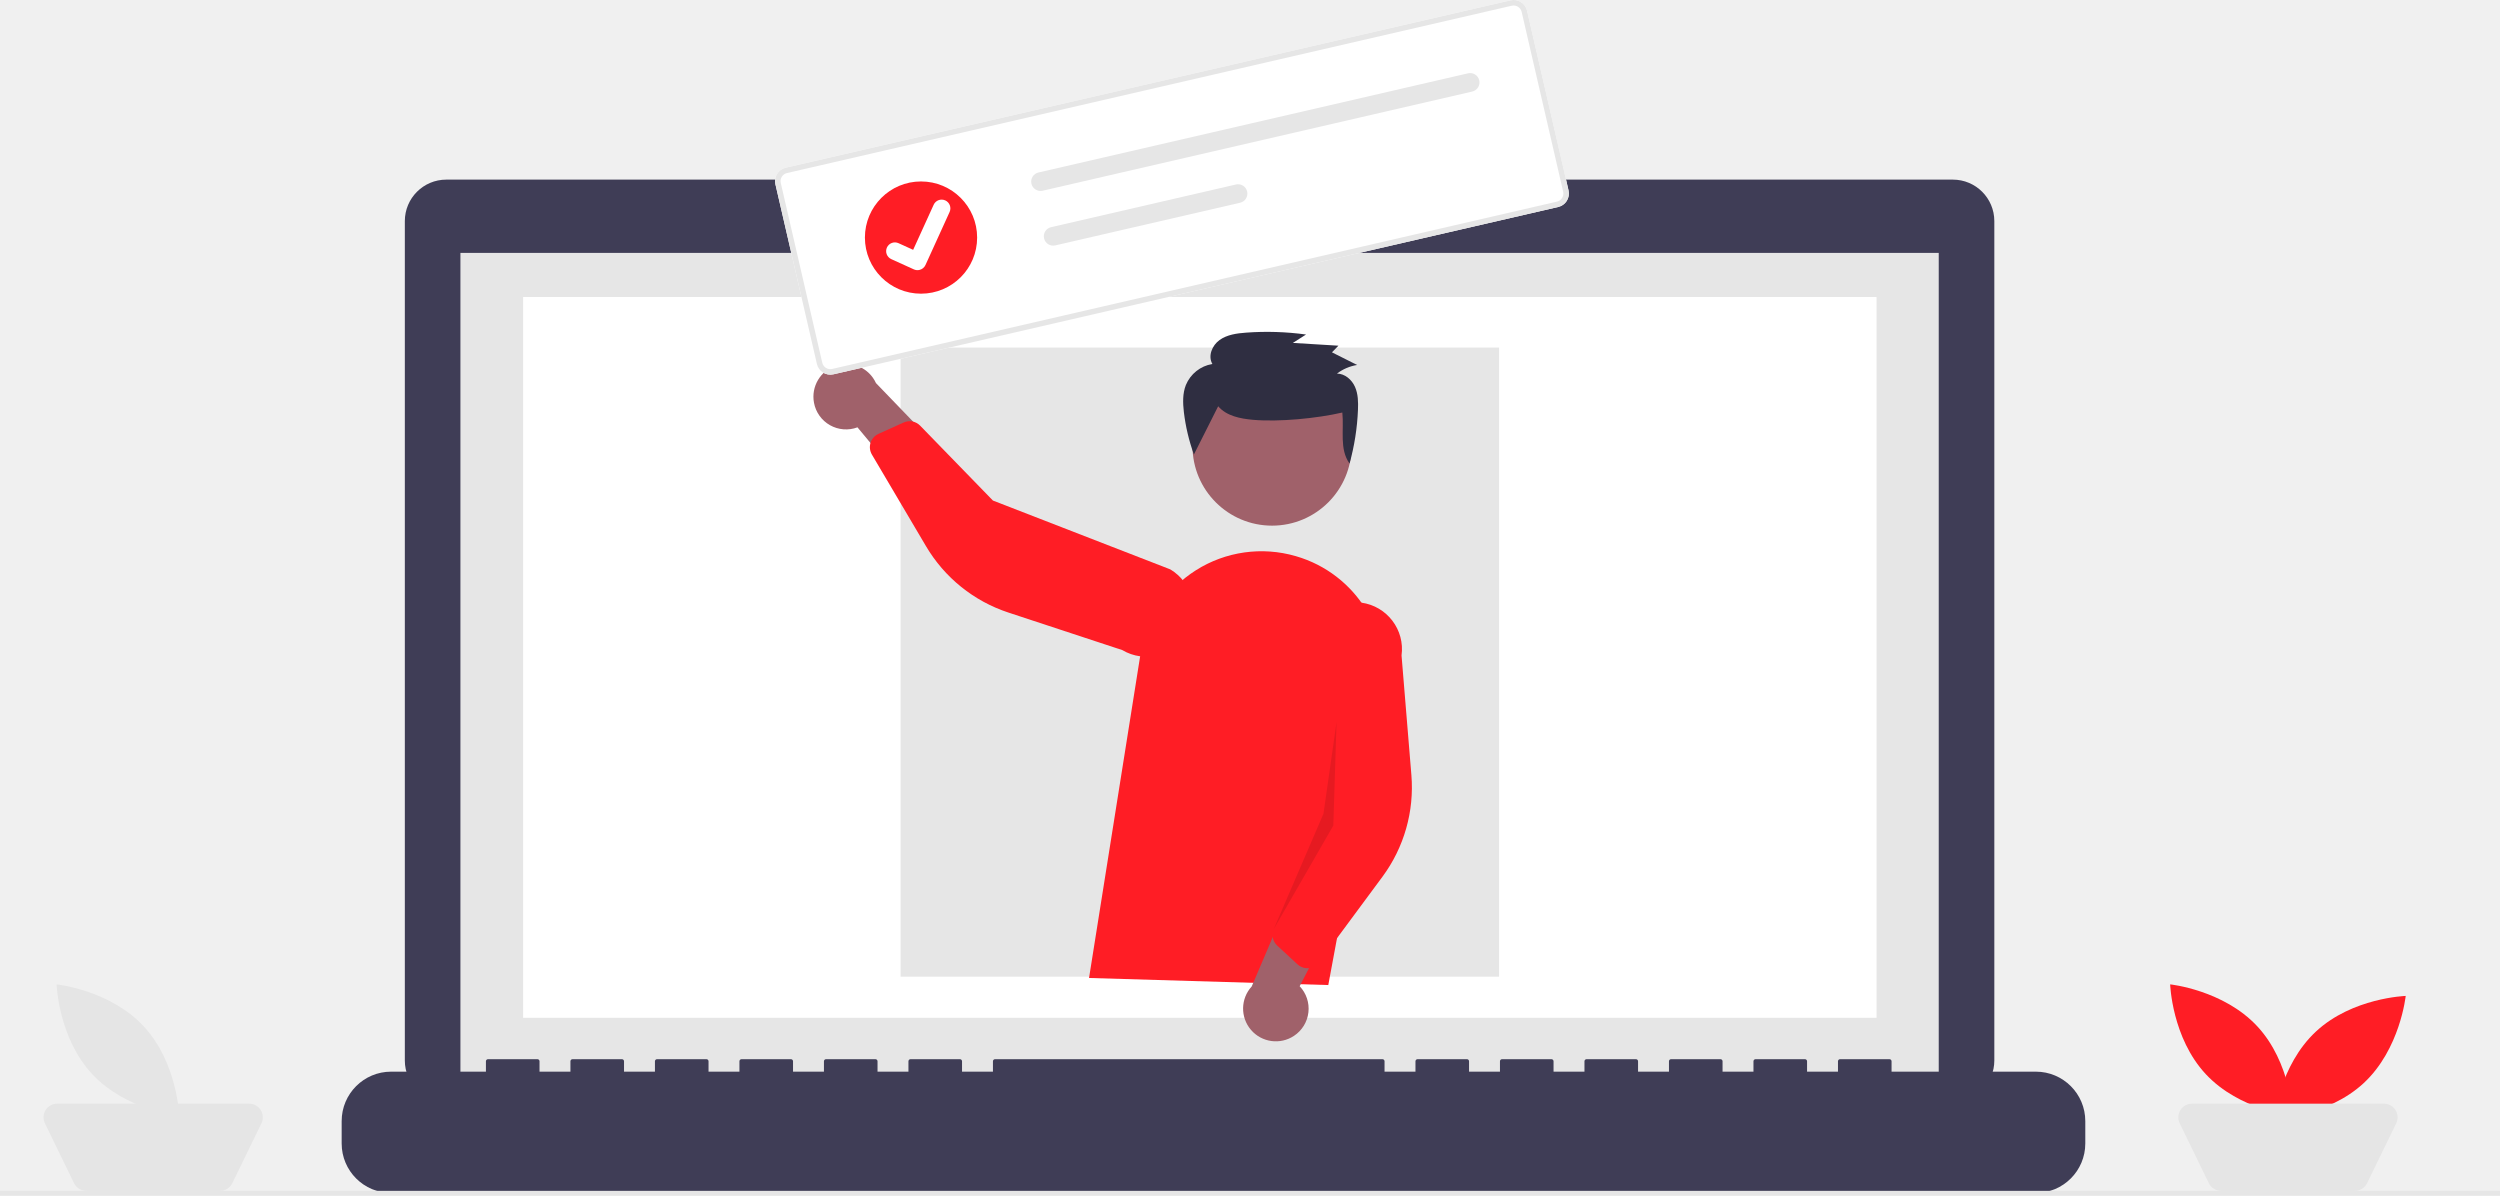
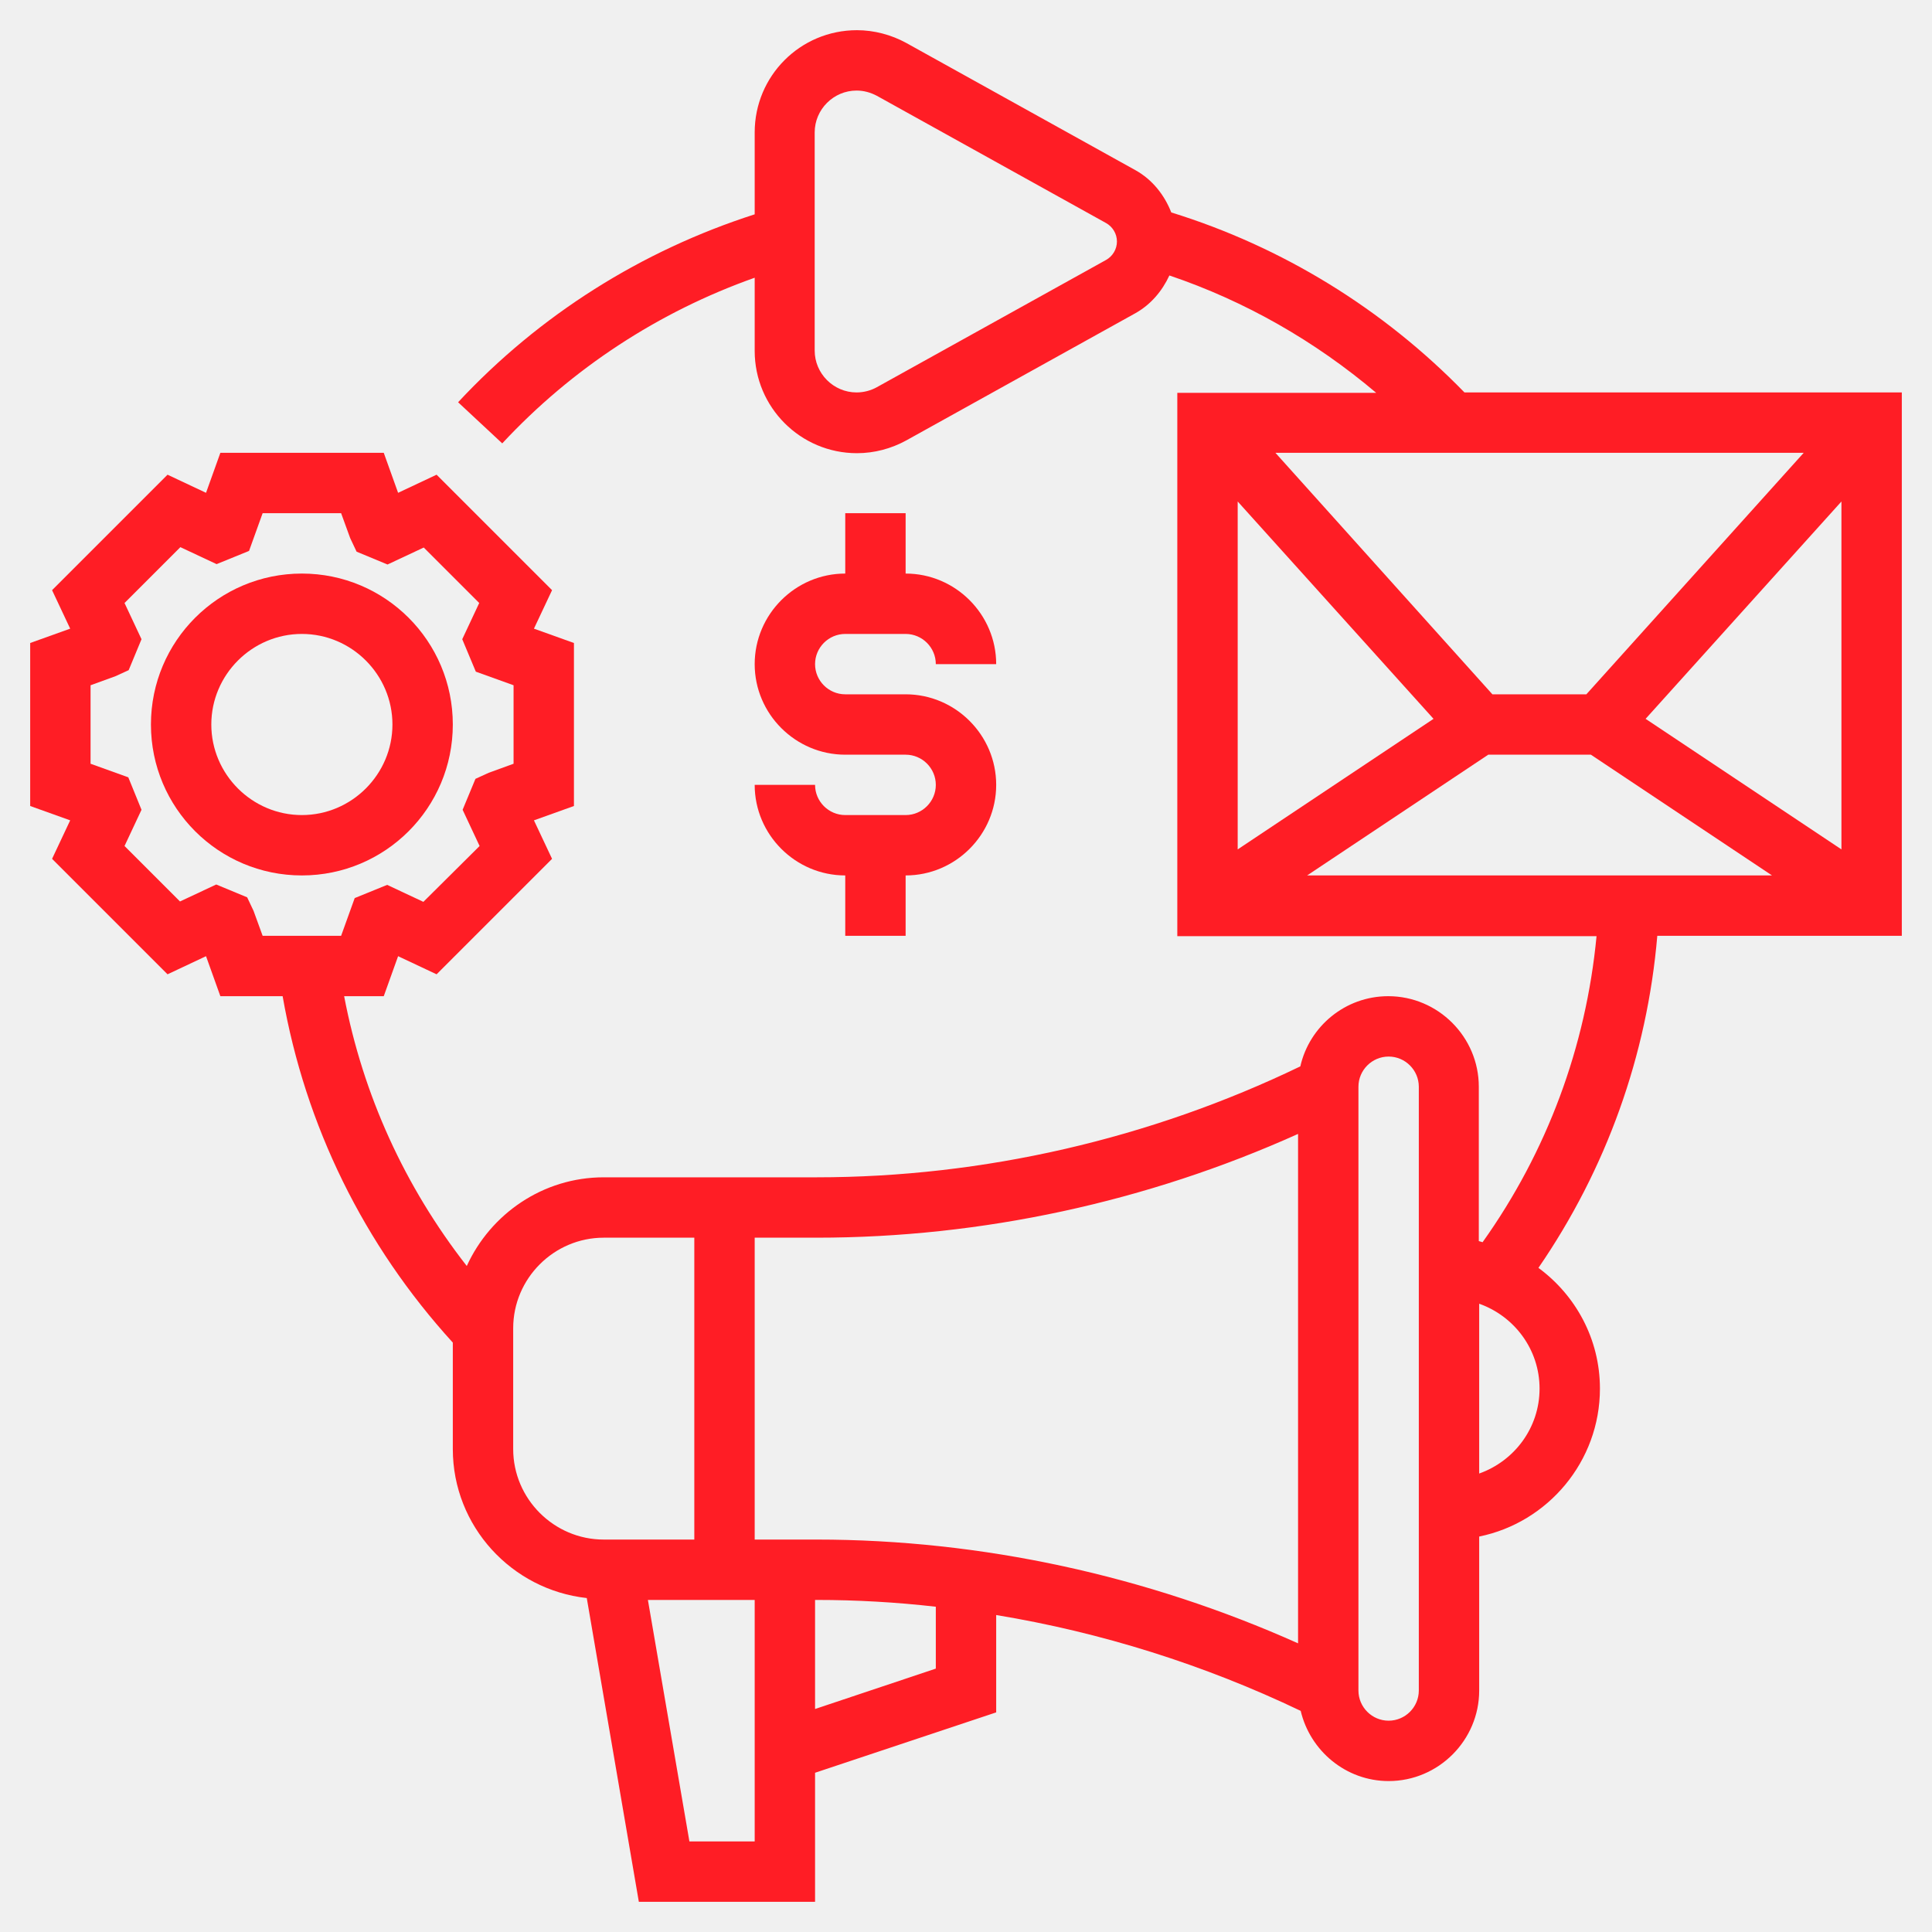
- <svg xmlns="http://www.w3.org/2000/svg" id="a2e620a1-ac76-48f9-b1a7-7c9a2eef61f8" data-name="Layer 1" width="1061" height="507.397" viewBox="0 0 1061 507.397">
-   <path id="f8c762bc-b7e7-4c8e-b73e-f411c620c2bd" data-name="Path 765" d="M898.293,272.533H638.123v-5.362H520.152v5.362H258.91a17.6,17.6,0,0,0-17.6,17.6h0v356.25a17.6,17.6,0,0,0,17.6,17.6H898.293a17.6,17.6,0,0,0,17.6-17.6v-356.252A17.6,17.6,0,0,0,898.293,272.533Z" transform="translate(-69.5 -196.3014)" fill="#3f3d56" />
-   <rect id="febd0196-f53d-4e2b-8506-d3dc9ab4b723" data-name="Rectangle 125" x="195.406" y="107.332" width="627.391" height="353.913" fill="#e6e6e6" />
-   <rect id="a687e43e-dc25-402c-aff7-aaf80cd82cec" data-name="Rectangle 130" x="222.013" y="126.048" width="574.391" height="305.913" fill="#fff" />
-   <circle id="fb392c0f-c18b-4dca-9f8d-a13ba02e8cd8" data-name="Ellipse 120" cx="508.565" cy="91.246" r="6.435" fill="#ff1d25" />
-   <path id="a3b325e1-b438-4eea-a78d-99975bd1014d" data-name="Path 766" d="M933.507,651.112H872.278v-4.412a.875.875,0,0,0-.875-.875H850.41a.875.875,0,0,0-.875.875h0v4.412h-13.12v-4.412a.875.875,0,0,0-.875-.875H814.547a.875.875,0,0,0-.875.875h0v4.412h-13.12v-4.412a.875.875,0,0,0-.875-.875H778.684a.875.875,0,0,0-.875.875h0v4.412h-13.12v-4.412a.875.875,0,0,0-.875-.875H742.822a.875.875,0,0,0-.875.875h0v4.412H728.826v-4.412a.875.875,0,0,0-.875-.875H706.959a.875.875,0,0,0-.875.875h0v4.412H692.963v-4.412a.875.875,0,0,0-.875-.875H671.1a.875.875,0,0,0-.875.875h0v4.412H657.1v-4.412a.875.875,0,0,0-.875-.875H491.781a.875.875,0,0,0-.875.875h0v4.412h-13.12v-4.412a.875.875,0,0,0-.875-.875H455.918a.875.875,0,0,0-.875.875h0v4.412h-13.12v-4.412a.875.875,0,0,0-.875-.875H420.056a.875.875,0,0,0-.875.875h0v4.412H406.06v-4.412a.875.875,0,0,0-.875-.875H384.193a.875.875,0,0,0-.875.875h0v4.412H370.2v-4.412a.875.875,0,0,0-.875-.875H348.33a.875.875,0,0,0-.875.875h0v4.412h-13.12v-4.412a.875.875,0,0,0-.875-.875H312.467a.875.875,0,0,0-.875.875h0v4.412h-13.12v-4.412a.875.875,0,0,0-.875-.875H276.6a.875.875,0,0,0-.875.875h0v4.412H235.493a20.993,20.993,0,0,0-20.993,20.993v9.492a20.993,20.993,0,0,0,20.993,20.993H933.507a20.993,20.993,0,0,0,20.993-20.992v-9.492a20.993,20.993,0,0,0-20.993-20.993Z" transform="translate(-69.5 -196.3014)" fill="#3f3d56" />
-   <rect id="e8772b6c-5a9b-4fa1-81c9-662ac65893c6" data-name="Rectangle 126" x="382.209" y="147.504" width="254" height="267" fill="#e6e6e6" />
-   <rect id="a87049f2-d9c9-408d-98dd-ac42069ee321" data-name="Rectangle 128" y="505.397" width="1061" height="2" fill="#e6e6e6" />
-   <path id="b307d008-1640-4a06-af2e-4466e39d32c3" data-name="Path 776" d="M1027.457,631.834c14.376,15.426,15.119,38.1,15.119,38.1s-22.565-2.338-36.941-17.764-15.119-38.1-15.119-38.1S1013.081,616.408,1027.457,631.834Z" transform="translate(-69.5 -196.3014)" fill="#ff1d25" />
-   <path id="e6bb151c-e5ac-48bf-b05a-35e8b71544cc" data-name="Path 777" d="M1072.714,655.913c-15.426,14.376-38.1,15.119-38.1,15.119s2.338-22.565,17.764-36.941,38.1-15.119,38.1-15.119S1088.141,641.537,1072.714,655.913Z" transform="translate(-69.5 -196.3014)" fill="#ff1d25" />
-   <path id="e2659c84-c871-46e0-a841-faed920e56d0" data-name="Path 778" d="M1068.88,701.698h-56.739a5.8,5.8,0,0,1-5.219-3.265l-12.353-25.393a5.8,5.8,0,0,1,5.219-8.342h81.446a5.8,5.8,0,0,1,5.219,8.342l-12.353,25.394a5.8,5.8,0,0,1-5.219,3.265Z" transform="translate(-69.5 -196.3014)" fill="#e5e5e5" />
-   <path id="b4ca1fea-0850-4eee-815e-097d11075e0d" data-name="Path 779" d="M130.457,631.834c14.376,15.426,15.119,38.1,15.119,38.1s-22.565-2.338-36.941-17.764-15.119-38.1-15.119-38.1S116.081,616.408,130.457,631.834Z" transform="translate(-69.5 -196.3014)" fill="#e5e5e5" />
-   <path id="f6595469-42b3-4592-aaf8-acdcc6d1b7a1" data-name="Path 780" d="M162.88,701.698H106.141a5.8,5.8,0,0,1-5.219-3.265l-12.353-25.393a5.8,5.8,0,0,1,5.219-8.342h81.446a5.8,5.8,0,0,1,5.219,8.342L168.1,698.434a5.8,5.8,0,0,1-5.219,3.265Z" transform="translate(-69.5 -196.3014)" fill="#e5e5e5" />
-   <circle id="b9fa2d1d-eaff-4f39-9574-6fdb852a47dd" data-name="Ellipse 127" cx="539.856" cy="189.33" r="33.757" fill="#a0616a" />
-   <path id="a3ede095-a03b-477f-a348-b0bb518c525f" data-name="Path 803" d="M531.686,611.356l21.8-137.237a52.032,52.032,0,0,1,65.979-41.781h0a51.875,51.875,0,0,1,36.561,59.46l-22.8,122.559Z" transform="translate(-69.5 -196.3014)" fill="#ff1d25" />
-   <path id="a14f3686-8e71-4892-a260-94847064fbe5" data-name="Path 804" d="M618.676,635.911a13.821,13.821,0,0,0,2.4-21.056l22.535-43.639-25.378,2.708-17.509,41.026a13.9,13.9,0,0,0,17.951,20.962Z" transform="translate(-69.5 -196.3014)" fill="#a0616a" />
-   <path id="aefe090c-eadc-4acf-b060-d0ae14889076" data-name="Path 805" d="M623.502,607.158a6.193,6.193,0,0,1-3.335-1.582l-8.622-7.967a6.205,6.205,0,0,1-1.5-6.946l17.232-40.845-2.445-80.705a19.924,19.924,0,1,1,39.483,5.386h0l4.18,50.733a63.737,63.737,0,0,1-12.284,43.152l-26.873,36.329a6.191,6.191,0,0,1-4.391,2.479A6.121,6.121,0,0,1,623.502,607.158Z" transform="translate(-69.5 -196.3014)" fill="#ff1d25" />
-   <path id="b24d83c7-6fd4-4d89-b0e2-e143511102b2" data-name="Path 806" d="M414.959,367.24a13.821,13.821,0,0,0,18.453,10.421l31.4,37.766,7.4-24.426-30.952-32.119a13.9,13.9,0,0,0-26.3,8.358Z" transform="translate(-69.5 -196.3014)" fill="#a0616a" />
-   <path id="a479cb15-9c48-424e-90d4-4868fd6ffd90" data-name="Path 807" d="M439.556,382.894a6.194,6.194,0,0,1,2.757-2.454l10.7-4.833a6.205,6.205,0,0,1,6.982,1.327l30.894,31.793,75.272,29.215a19.924,19.924,0,1,1-20.354,34.258h0l-48.347-15.932a63.737,63.737,0,0,1-34.948-28.137l-22.976-38.91a6.192,6.192,0,0,1-.571-5.01,6.126,6.126,0,0,1,.594-1.316Z" transform="translate(-69.5 -196.3014)" fill="#ff1d25" />
-   <path id="fbb91ec3-afe3-4815-be57-4aca5997223d" data-name="Path 808" d="M636.737,502.685l-1.374,43.981-25.319,44,21.141-49.03Z" transform="translate(-69.5 -196.3014)" opacity="0.1" style="isolation:isolate" />
-   <path id="b3c0f84b-28f9-45ec-afed-9c3bdf0aec76" data-name="Path 696" d="M586.495,368.712c3.482,4.121,9.374,5.283,14.81,5.76,11.039.968,27.091-.6,37.879-3.093.77,7.463-1.329,15.509,3.066,21.648a100.499,100.499,0,0,0,3.571-22.783c.133-3.3.081-6.724-1.262-9.758s-4.272-5.609-7.645-5.636a19.161,19.161,0,0,1,8.547-3.654l-10.68-5.367,2.743-2.816-19.336-1.183,5.6-3.558a121.439,121.439,0,0,0-25.441-.8c-3.94.29-8.06.845-11.252,3.128s-5.037,6.82-3.055,10.172a14.77,14.77,0,0,0-11.256,8.931c-1.423,3.608-1.293,7.616-.854,11.461a81.234,81.234,0,0,0,4.26,18.02" transform="translate(-69.5 -196.3014)" fill="#2f2e41" />
-   <path id="a138b9cb-cdfc-4f68-9e32-04b91bb430b4" data-name="Path 138" d="M730.805,284.145,423.207,355.16a5.853,5.853,0,0,1-7.011-4.381L398.58,274.477a5.853,5.853,0,0,1,4.381-7.011l307.598-71.015a5.853,5.853,0,0,1,7.011,4.381l17.616,76.302A5.853,5.853,0,0,1,730.805,284.145Z" transform="translate(-69.5 -196.3014)" fill="#fff" />
-   <path id="ae469d8c-20b4-445b-a76f-3c35ff3d2f47" data-name="Path 138" d="M730.805,284.145,423.207,355.16a5.853,5.853,0,0,1-7.011-4.381L398.58,274.477a5.853,5.853,0,0,1,4.381-7.011l307.598-71.015a5.853,5.853,0,0,1,7.011,4.381l17.616,76.302A5.853,5.853,0,0,1,730.805,284.145ZM403.487,269.745a3.512,3.512,0,0,0-2.629,4.207l17.616,76.302a3.511,3.511,0,0,0,4.207,2.629L730.279,281.868a3.511,3.511,0,0,0,2.629-4.207l-17.616-76.303a3.511,3.511,0,0,0-4.207-2.629Z" transform="translate(-69.5 -196.3014)" fill="#e6e6e6" />
-   <path id="b1e356c5-36d3-4e1f-8361-52645d018384" data-name="Path 139" d="M510.221,269.509a3.969,3.969,0,1,0,1.772,7.738l.013-.003,182.312-42.09a3.969,3.969,0,0,0-1.786-7.735Z" transform="translate(-69.5 -196.3014)" fill="#e6e6e6" />
-   <path id="f47b3ab2-4a63-40b6-b578-ee0e1882dc1b" data-name="Path 140" d="M515.578,292.713a3.969,3.969,0,1,0,1.772,7.738l.013-.003,78.449-18.111a3.969,3.969,0,0,0-1.772-7.738l-.013.003Z" transform="translate(-69.5 -196.3014)" fill="#e6e6e6" />
-   <g id="ebccd953-b296-4a3a-b6cb-ab9b47d83c6a" data-name="Group 45">
-     <circle id="f502afc0-c552-46f8-b839-9472032a2f9d" data-name="Ellipse 18" cx="390.881" cy="100.823" r="23.814" fill="#ff1d25" />
-     <path id="e70683fc-6315-4eed-926a-207d48de8bbe" data-name="Path 395" d="M459.711,310.862a3.689,3.689,0,0,1-2.328-.22l-.046-.02-9.582-4.35a3.716,3.716,0,1,1,3.077-6.766l6.209,2.827,8.711-19.14a3.713,3.713,0,0,1,4.917-1.841h0l-.052.125.055-.126a3.717,3.717,0,0,1,1.84,4.918l-10.245,22.516a3.715,3.715,0,0,1-2.553,2.075Z" transform="translate(-69.5 -196.3014)" fill="#fff" />
+ <svg xmlns="http://www.w3.org/2000/svg" version="1.1" id="Layer_5" x="0px" y="0px" viewBox="0 0 512 512" style="enable-background:new 0 0 512 512;" xml:space="preserve">
+   <style type="text/css">
+ 	.st0{fill:#ff1d25;}
+ </style>
+   <g>
+     <path class="st0" d="M120,192c0-22.1-17.9-40-40-40s-40,17.9-40,40s17.9,40,40,40S120,214.1,120,192z M80,216   c-13.2,0-24-10.8-24-24s10.8-24,24-24s24,10.8,24,24S93.2,216,80,216z" />
+     <path class="st0" d="M504,248V104H388.1c-21.6-22.2-48.3-38.6-77.7-47.7c-1.8-4.6-5-8.7-9.5-11.2l-60.7-33.7   c-4-2.2-8.6-3.4-13.1-3.4C212.1,8,200,20.1,200,35.1v21.7c-29.9,9.6-57,26.6-78.6,49.8l11.7,10.9c18.5-19.9,41.5-34.9,66.9-43.9   v19.4c0,14.9,12.1,27.1,27.1,27.1c4.6,0,9.1-1.2,13.1-3.4l60.7-33.7c4.1-2.3,7.1-5.9,9-10c20.1,6.8,38.6,17.4,54.8,31.1H312v144   h111.1c-2.8,29.3-13.1,57.1-30.2,81.1c-0.3-0.1-0.6-0.2-1-0.3V288c0-13.2-10.8-24-24-24c-11.4,0-20.9,8-23.3,18.6   c-39.8,19.2-84,29.4-128.2,29.4H160c-16.1,0-30,9.7-36.3,23.5c-16.4-21-27.5-45.3-32.5-71.5h10.5l3.8-10.6l10.2,4.8l30.6-30.6   l-4.8-10.2l10.6-3.8v-43.2l-10.6-3.8l4.8-10.2l-30.6-30.6l-10.2,4.8l-3.8-10.6H58.4l-3.8,10.6l-10.2-4.8l-30.6,30.6l4.8,10.2   L8,170.4v43.2l10.6,3.8l-4.8,10.2l30.6,30.6l10.2-4.8l3.8,10.6h16.5c6,34.3,21.5,65.9,45.1,91.8V384c0,20.5,15.6,37.3,35.5,39.5   l13.8,80.5H216v-34.2l48-16V428c27.9,4.6,55.2,13.2,80.7,25.4c2.5,10.6,12,18.6,23.3,18.6c13.2,0,24-10.8,24-24v-40.8   c18.2-3.7,32-19.9,32-39.2c0-13.2-6.5-24.8-16.3-32c18-26.2,28.8-56.3,31.5-88L504,248z M293.1,68.9l-60.7,33.7   c-1.6,0.9-3.5,1.4-5.4,1.4c-6.1,0-11.1-5-11.1-11.1V35.1c0-6.1,5-11.1,11.1-11.1c1.9,0,3.7,0.5,5.4,1.4l60.7,33.7   c1.8,1,2.9,2.9,2.9,4.9S294.9,67.9,293.1,68.9z M67.2,241.4l-1.7-3.6l-8.2-3.4l-9.6,4.5l-14.7-14.7l4.5-9.6L34,206l-10-3.6v-20.8   l6.6-2.4l3.5-1.6l3.4-8.2l-4.5-9.6L47.8,145l9.6,4.5L66,146l3.6-10h20.8l2.4,6.6l1.7,3.6l8.2,3.4l9.6-4.5l14.7,14.7l-4.5,9.6   l3.6,8.6l10,3.6v20.8l-6.6,2.4l-3.5,1.6l-3.4,8.2l4.5,9.6L112.2,239l-9.6-4.5L94,238l-3.6,10H69.6L67.2,241.4z M344,300.5v135   c-40-17.9-83.8-27.5-127.6-27.5H200v-80h16.4C260.2,328,304,318.5,344,300.5z M136,384v-32c0-13.2,10.8-24,24-24h24v80h-24   C146.8,408,136,397.2,136,384z M182.7,488l-11-64H200v64H182.7z M248,442.2l-32,10.7V424h0.4c10.5,0,21.1,0.6,31.6,1.8V442.2z    M376,448c0,4.4-3.6,8-8,8s-8-3.6-8-8V288c0-4.4,3.6-8,8-8s8,3.6,8,8V448z M392,390.5v-45c9.3,3.3,16,12.1,16,22.5   S401.3,387.2,392,390.5L392,390.5z M436.1,190.5l51.9-57.6v92.2L436.1,190.5z M420.4,184h-24.9L338,120H478L420.4,184z    M379.9,190.5L328,225.1v-92.2L379.9,190.5z M394.4,200h27.2l48,32H346.4L394.4,200z" />
+     <path class="st0" d="M240,216h-16c-4.4,0-8-3.6-8-8h-16c0,13.2,10.8,24,24,24v16h16v-16c13.2,0,24-10.8,24-24s-10.8-24-24-24h-16   c-4.4,0-8-3.6-8-8s3.6-8,8-8h16c4.4,0,8,3.6,8,8h16c0-13.2-10.8-24-24-24v-16h-16v16c-13.2,0-24,10.8-24,24s10.8,24,24,24h16   c4.4,0,8,3.6,8,8S244.4,216,240,216z" />
  </g>
</svg>
